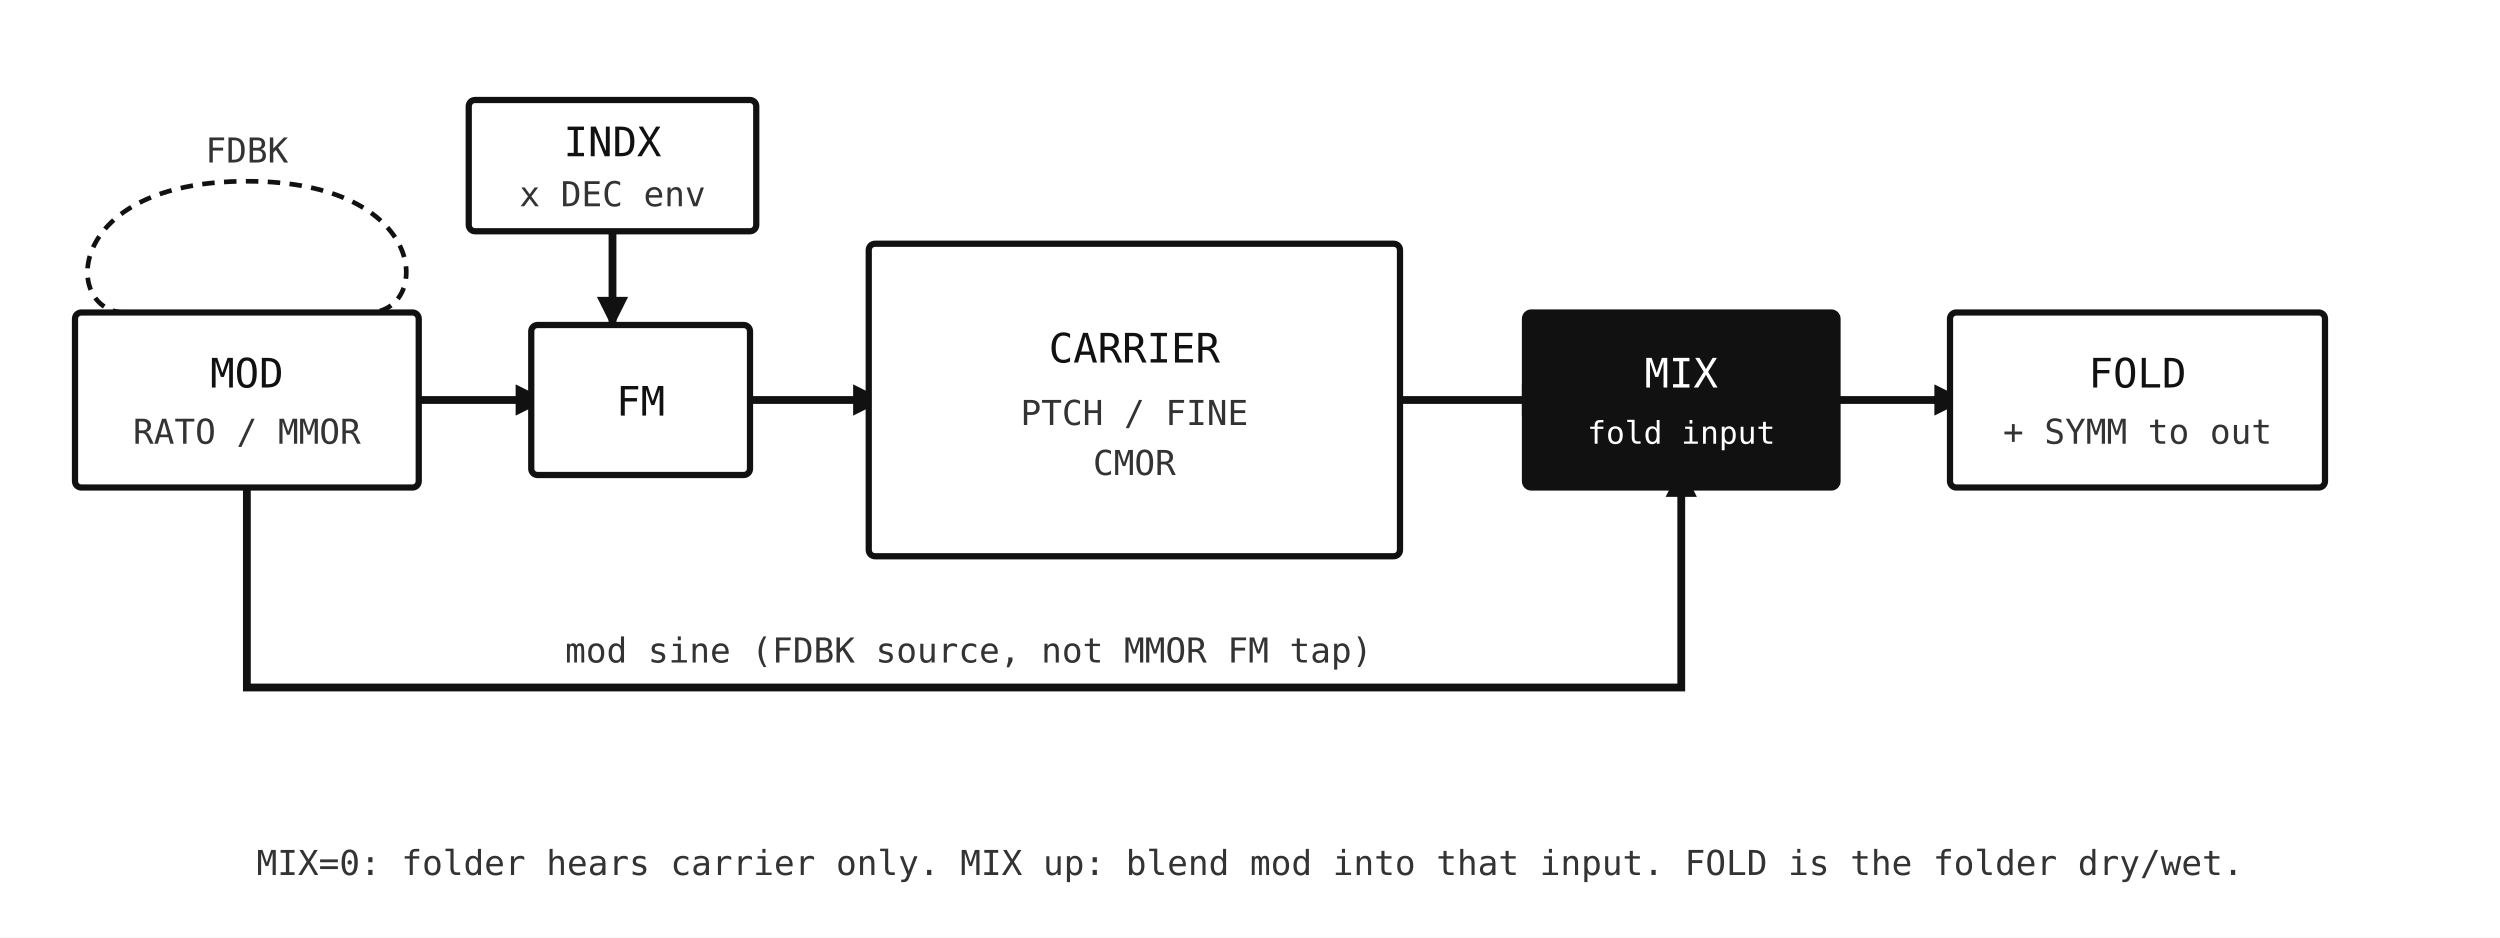
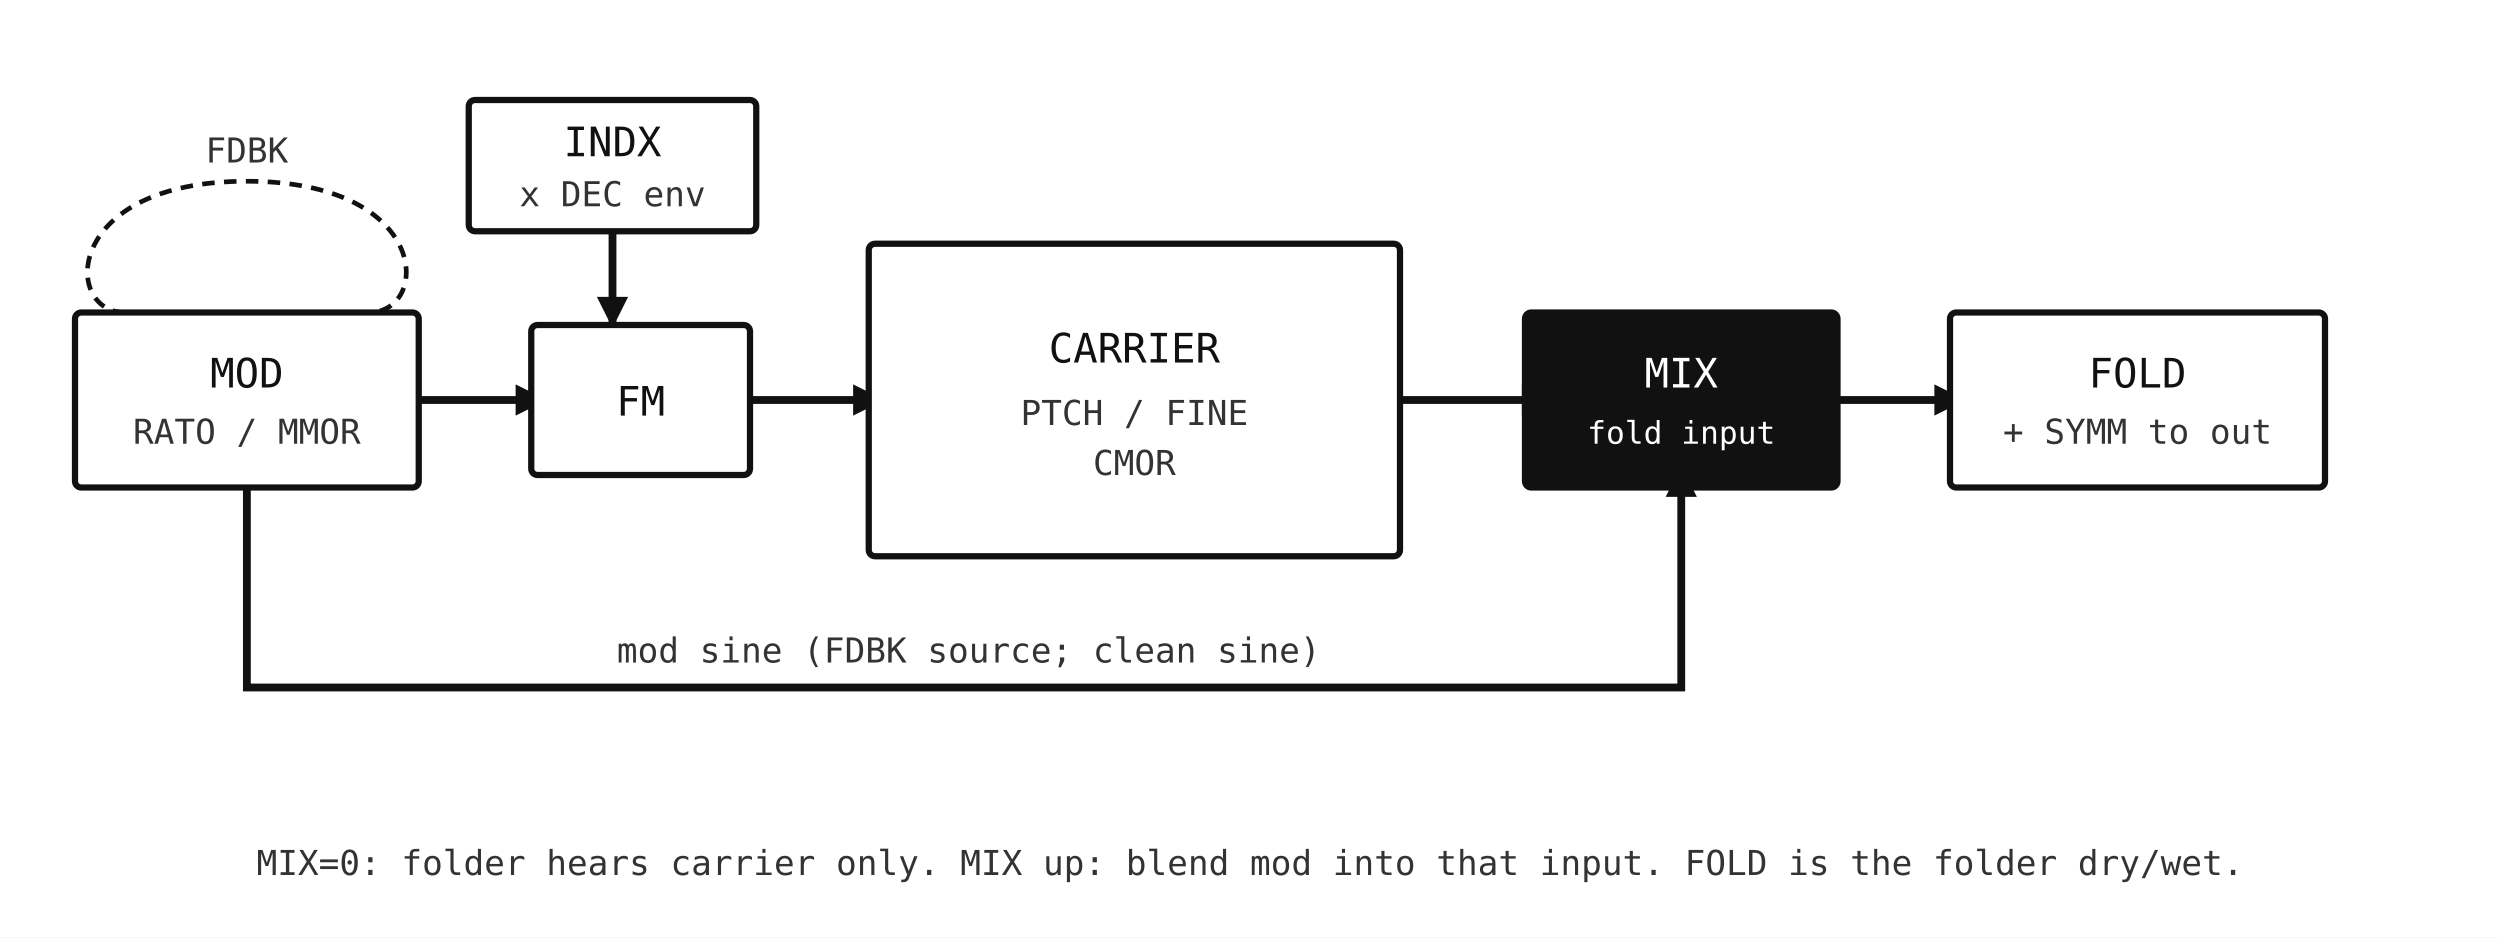
<svg xmlns="http://www.w3.org/2000/svg" viewBox="0 0 800 300" role="img" aria-labelledby="title desc">
  <rect width="800" height="300" fill="#fff" />
  <style>
    .box { fill:#fff; stroke:#111; stroke-width:2; }
    .box-emph { fill:#111; stroke:#111; stroke-width:2; }
    .t { font: 13px ui-monospace, Menlo, Consolas, monospace; fill:#111; }
    .t-inv { font: 13px ui-monospace, Menlo, Consolas, monospace; fill:#fff; }
    .t-sm { font: 11px ui-monospace, Menlo, Consolas, monospace; fill:#333; }
    .arr { fill:none; stroke:#111; stroke-width:2.5; marker-end:url(#a); }
    .side { fill:none; stroke:#111; stroke-width:1.5; stroke-dasharray:4 3; }
  </style>
  <defs>
    <marker id="a" markerUnits="userSpaceOnUse" viewBox="0 0 10 10" refX="9" refY="5" markerWidth="10" markerHeight="10" orient="auto">
      <path d="M0 0 L10 5 L0 10 Z" fill="#111" />
    </marker>
  </defs>
  <rect class="box" x="24" y="100" width="110" height="56" rx="2" />
  <text class="t" x="79" y="124" text-anchor="middle">MOD</text>
  <text class="t-sm" x="79" y="142" text-anchor="middle">RATO / MMOR</text>
  <path class="side" d="M40 100 C20 100 20 58 79 58 C138 58 138 100 118 100" />
  <text class="t-sm" x="79" y="52" text-anchor="middle">FDBK</text>
  <line class="arr" x1="134" y1="128" x2="174" y2="128" />
  <rect class="box" x="150" y="32" width="92" height="42" rx="2" />
  <text class="t" x="196" y="50" text-anchor="middle">INDX</text>
  <text class="t-sm" x="196" y="66" text-anchor="middle">x DEC env</text>
  <line class="arr" x1="196" y1="74" x2="196" y2="104" />
  <rect class="box" x="170" y="104" width="70" height="48" rx="2" />
  <text class="t" x="205" y="133" text-anchor="middle">FM</text>
  <line class="arr" x1="240" y1="128" x2="282" y2="128" />
  <rect class="box" x="278" y="78" width="170" height="100" rx="2" />
  <text class="t" x="363" y="116" text-anchor="middle">CARRIER</text>
  <text class="t-sm" x="363" y="136" text-anchor="middle">PTCH / FINE</text>
  <text class="t-sm" x="363" y="152" text-anchor="middle">CMOR</text>
  <line class="arr" x1="448" y1="128" x2="496" y2="128" />
  <rect class="box-emph" x="488" y="100" width="100" height="56" rx="2" />
  <text class="t-inv" x="538" y="124" text-anchor="middle">MIX</text>
  <text class="t-inv" x="538" y="142" text-anchor="middle" style="font-size:10px">fold input</text>
  <path class="arr" d="M79 156 L79 220 L538 220 L538 150" />
-   <text class="t-sm" x="310" y="212" text-anchor="middle">mod sine (FDBK source, not MMOR FM tap)</text>
+   <text class="t-sm" x="310" y="212" text-anchor="middle">mod sine (FDBK source; clean sine)</text>
  <line class="arr" x1="588" y1="128" x2="628" y2="128" />
  <rect class="box" x="624" y="100" width="120" height="56" rx="2" />
  <text class="t" x="684" y="124" text-anchor="middle">FOLD</text>
  <text class="t-sm" x="684" y="142" text-anchor="middle">+ SYMM to out</text>
  <text class="t-sm" x="400" y="280" text-anchor="middle">MIX=0: folder hears carrier only. MIX up: blend mod into that input. FOLD is the folder dry/wet.</text>
</svg>
